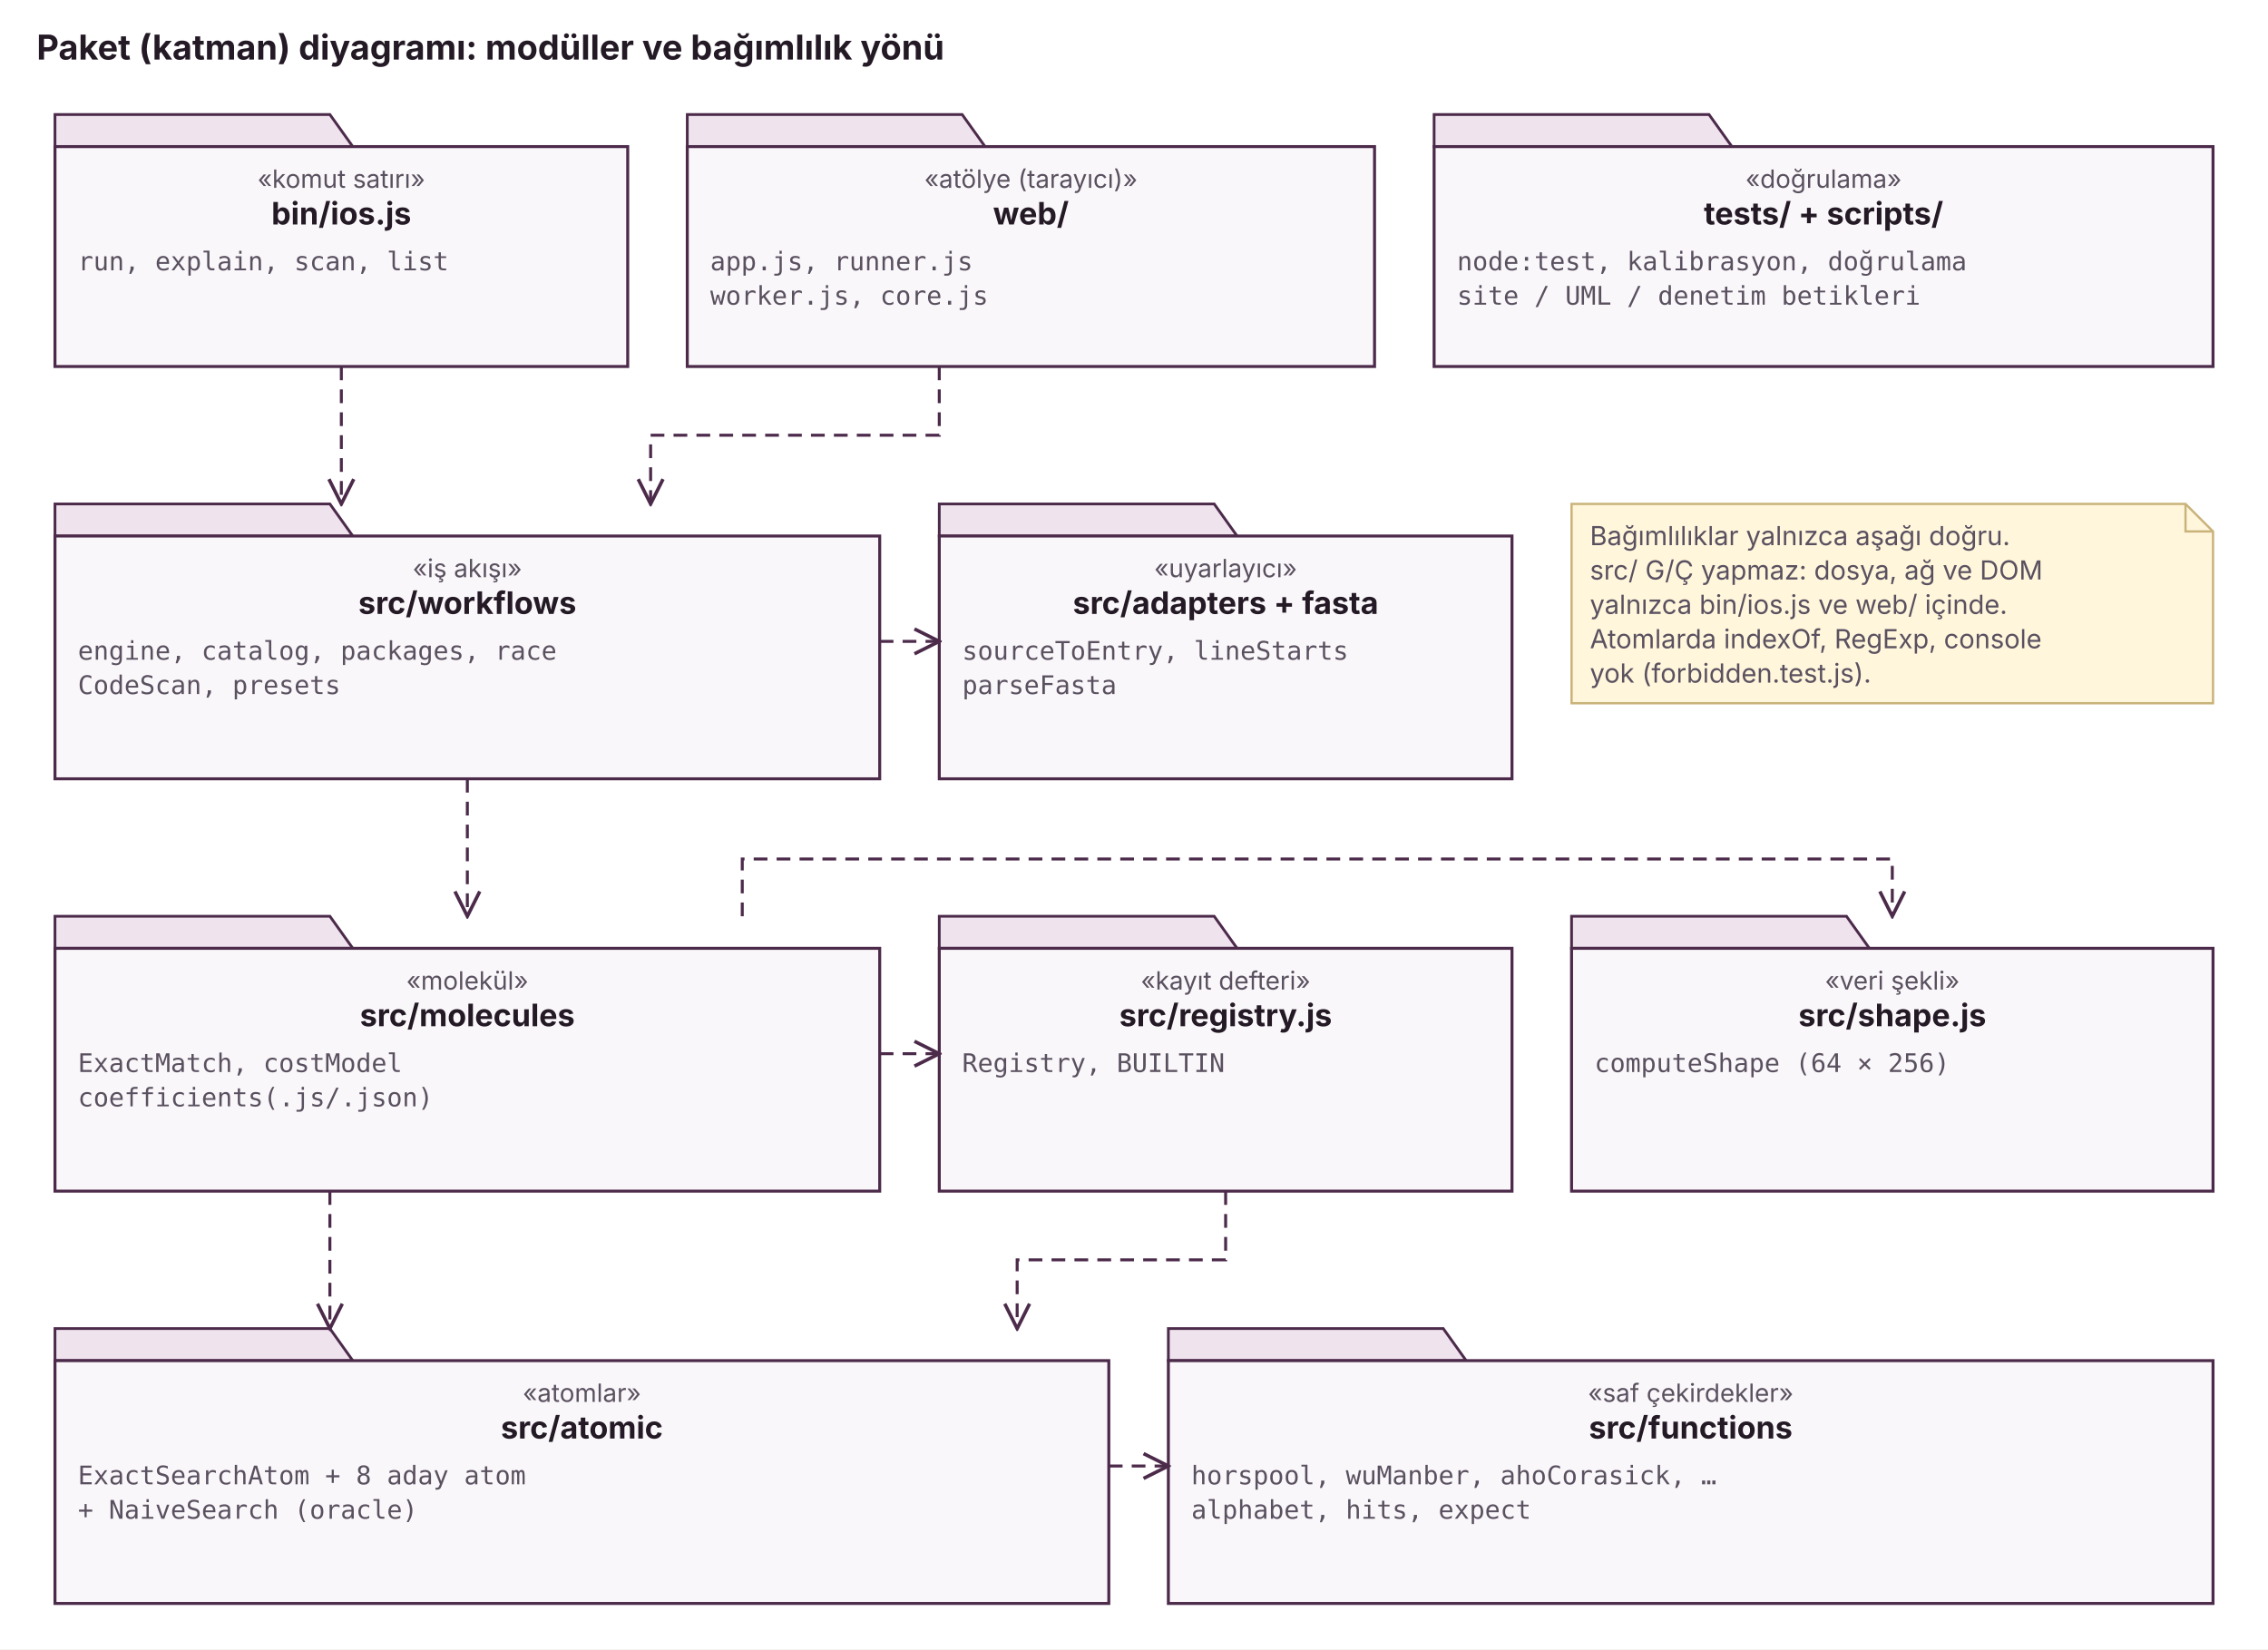
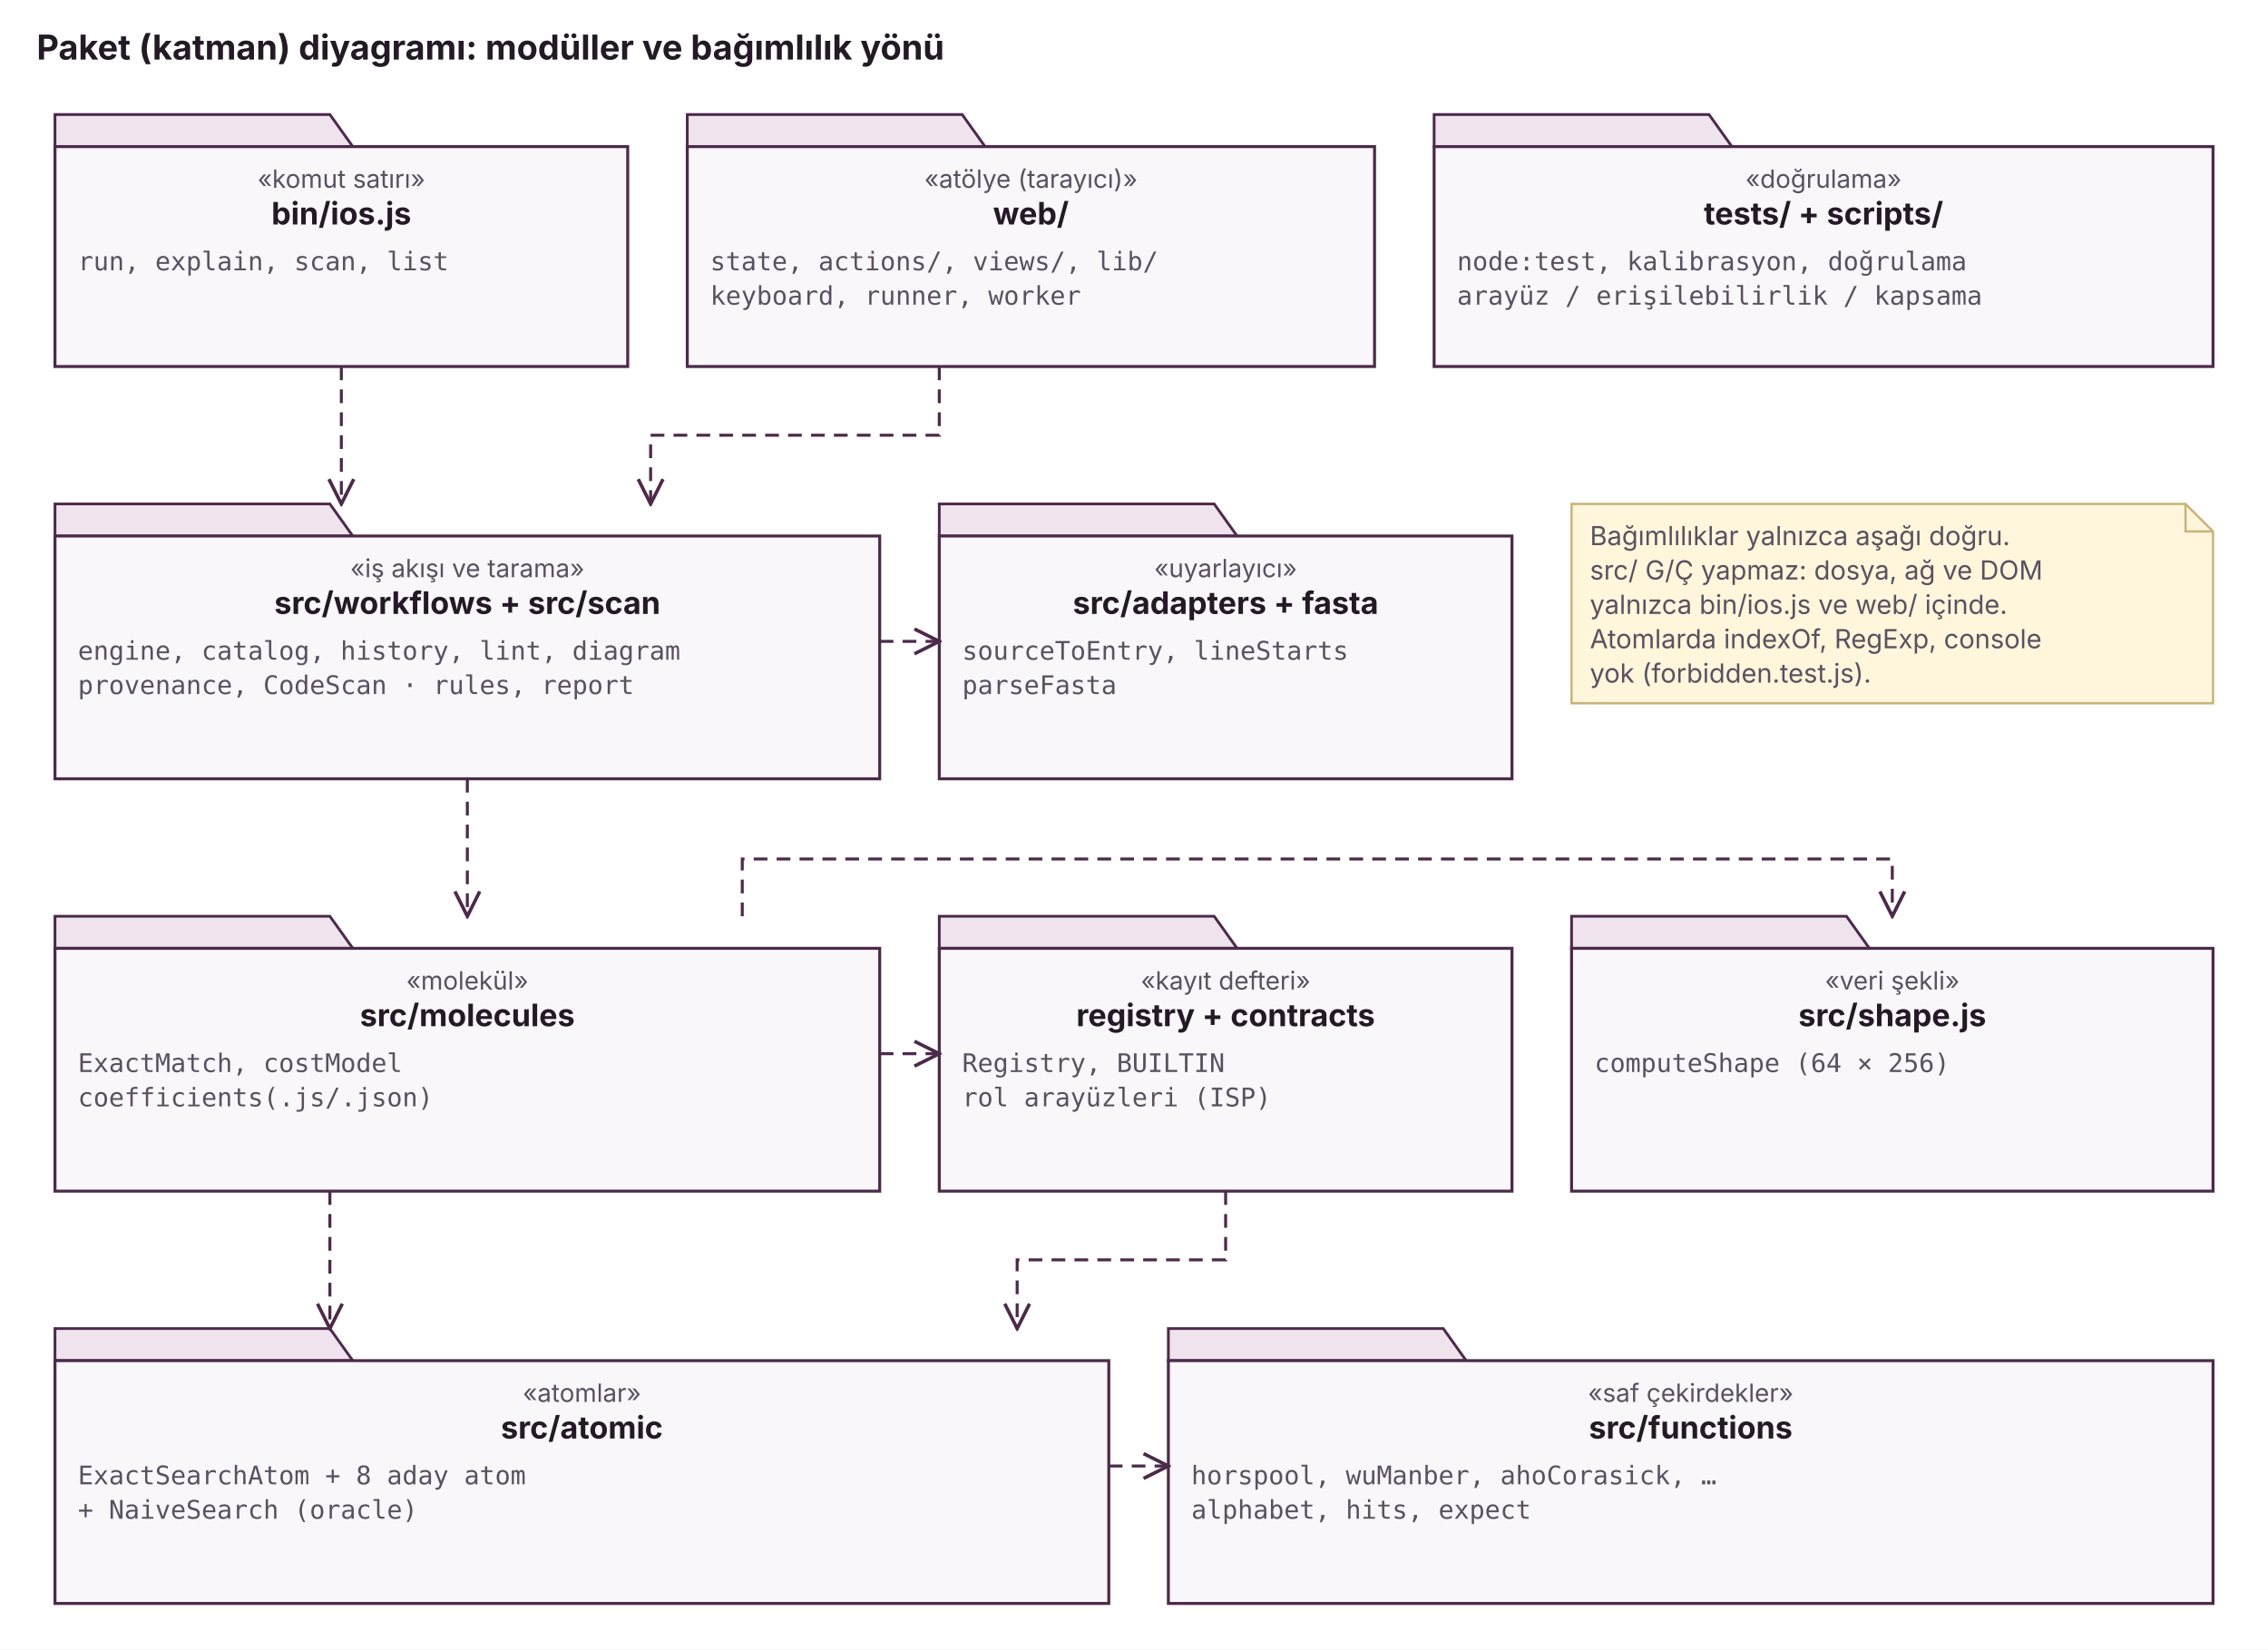
<svg xmlns="http://www.w3.org/2000/svg" viewBox="0 0 990 720" width="990" height="720" role="img" aria-label="Paket (katman) diyagramı: modüller ve bağımlılık yönü">
  <defs>
    <marker id="tri" viewBox="0 0 12 12" refX="11" refY="6" markerWidth="13" markerHeight="13" orient="auto-start-reverse">
      <path d="M1 1 L11 6 L1 11 Z" fill="#fff" stroke="#4c2a4a" stroke-width="1.2" />
    </marker>
    <marker id="open" viewBox="0 0 12 12" refX="11" refY="6" markerWidth="10" markerHeight="10" orient="auto-start-reverse">
      <path d="M1 1 L11 6 L1 11" fill="none" stroke="#4c2a4a" stroke-width="1.4" />
    </marker>
    <marker id="solid" viewBox="0 0 12 12" refX="11" refY="6" markerWidth="9" markerHeight="9" orient="auto-start-reverse">
      <path d="M1 1 L11 6 L1 11 Z" fill="#4c2a4a" />
    </marker>
    <marker id="dia" viewBox="0 0 16 10" refX="1" refY="5" markerWidth="16" markerHeight="10" orient="auto-start-reverse">
      <path d="M1 5 L8 1 L15 5 L8 9 Z" fill="#fff" stroke="#4c2a4a" stroke-width="1.2" />
    </marker>
    <marker id="diaf" viewBox="0 0 16 10" refX="1" refY="5" markerWidth="16" markerHeight="10" orient="auto-start-reverse">
      <path d="M1 5 L8 1 L15 5 L8 9 Z" fill="#4c2a4a" />
    </marker>
  </defs>
  <rect width="990" height="720" fill="#ffffff" />
  <text x="16" y="26" font-family="Inter, Segoe UI, DejaVu Sans, Helvetica, Arial, sans-serif" font-size="15" font-weight="700" text-anchor="start" fill="#241a26">Paket (katman) diyagramı: modüller ve bağımlılık yönü</text>
  <path d="M 24 64 L 24 50 L 144 50 L 154 64 Z" fill="#efe3ee" stroke="#4c2a4a" stroke-width="1.2" />
  <rect x="24" y="64" width="250" height="96" fill="#faf7fa" stroke="#4c2a4a" stroke-width="1.3" />
  <text x="149" y="82" font-family="Inter, Segoe UI, DejaVu Sans, Helvetica, Arial, sans-serif" font-size="11" font-weight="400" text-anchor="middle" fill="#5a5160">«komut satırı»</text>
  <text x="149" y="98" font-family="Inter, Segoe UI, DejaVu Sans, Helvetica, Arial, sans-serif" font-size="13.5" font-weight="700" text-anchor="middle" fill="#241a26">bin/ios.js</text>
  <text x="34" y="118" font-family="JetBrains Mono, DejaVu Sans Mono, Consolas, monospace" font-size="11.2" font-weight="400" text-anchor="start" fill="#5a5160">run, explain, scan, list</text>
  <path d="M 300 64 L 300 50 L 420 50 L 430 64 Z" fill="#efe3ee" stroke="#4c2a4a" stroke-width="1.2" />
  <rect x="300" y="64" width="300" height="96" fill="#faf7fa" stroke="#4c2a4a" stroke-width="1.3" />
  <text x="450" y="82" font-family="Inter, Segoe UI, DejaVu Sans, Helvetica, Arial, sans-serif" font-size="11" font-weight="400" text-anchor="middle" fill="#5a5160">«atölye (tarayıcı)»</text>
  <text x="450" y="98" font-family="Inter, Segoe UI, DejaVu Sans, Helvetica, Arial, sans-serif" font-size="13.5" font-weight="700" text-anchor="middle" fill="#241a26">web/</text>
-   <text x="310" y="118" font-family="JetBrains Mono, DejaVu Sans Mono, Consolas, monospace" font-size="11.2" font-weight="400" text-anchor="start" fill="#5a5160">app.js, runner.js</text>
-   <text x="310" y="133" font-family="JetBrains Mono, DejaVu Sans Mono, Consolas, monospace" font-size="11.2" font-weight="400" text-anchor="start" fill="#5a5160">worker.js, core.js</text>
+   <text x="310" y="118" font-family="JetBrains Mono, DejaVu Sans Mono, Consolas, monospace" font-size="11.2" font-weight="400" text-anchor="start" fill="#5a5160">state, actions/, views/, lib/</text>
+   <text x="310" y="133" font-family="JetBrains Mono, DejaVu Sans Mono, Consolas, monospace" font-size="11.2" font-weight="400" text-anchor="start" fill="#5a5160">keyboard, runner, worker</text>
  <path d="M 626 64 L 626 50 L 746 50 L 756 64 Z" fill="#efe3ee" stroke="#4c2a4a" stroke-width="1.2" />
  <rect x="626" y="64" width="340" height="96" fill="#faf7fa" stroke="#4c2a4a" stroke-width="1.3" />
  <text x="796" y="82" font-family="Inter, Segoe UI, DejaVu Sans, Helvetica, Arial, sans-serif" font-size="11" font-weight="400" text-anchor="middle" fill="#5a5160">«doğrulama»</text>
  <text x="796" y="98" font-family="Inter, Segoe UI, DejaVu Sans, Helvetica, Arial, sans-serif" font-size="13.5" font-weight="700" text-anchor="middle" fill="#241a26">tests/ + scripts/</text>
  <text x="636" y="118" font-family="JetBrains Mono, DejaVu Sans Mono, Consolas, monospace" font-size="11.2" font-weight="400" text-anchor="start" fill="#5a5160">node:test, kalibrasyon, doğrulama</text>
-   <text x="636" y="133" font-family="JetBrains Mono, DejaVu Sans Mono, Consolas, monospace" font-size="11.2" font-weight="400" text-anchor="start" fill="#5a5160">site / UML / denetim betikleri</text>
+   <text x="636" y="133" font-family="JetBrains Mono, DejaVu Sans Mono, Consolas, monospace" font-size="11.2" font-weight="400" text-anchor="start" fill="#5a5160">arayüz / erişilebilirlik / kapsama</text>
  <path d="M 24 234 L 24 220 L 144 220 L 154 234 Z" fill="#efe3ee" stroke="#4c2a4a" stroke-width="1.2" />
  <rect x="24" y="234" width="360" height="106" fill="#faf7fa" stroke="#4c2a4a" stroke-width="1.3" />
-   <text x="204" y="252" font-family="Inter, Segoe UI, DejaVu Sans, Helvetica, Arial, sans-serif" font-size="11" font-weight="400" text-anchor="middle" fill="#5a5160">«iş akışı»</text>
-   <text x="204" y="268" font-family="Inter, Segoe UI, DejaVu Sans, Helvetica, Arial, sans-serif" font-size="13.5" font-weight="700" text-anchor="middle" fill="#241a26">src/workflows</text>
-   <text x="34" y="288" font-family="JetBrains Mono, DejaVu Sans Mono, Consolas, monospace" font-size="11.2" font-weight="400" text-anchor="start" fill="#5a5160">engine, catalog, packages, race</text>
-   <text x="34" y="303" font-family="JetBrains Mono, DejaVu Sans Mono, Consolas, monospace" font-size="11.2" font-weight="400" text-anchor="start" fill="#5a5160">CodeScan, presets</text>
+   <text x="204" y="252" font-family="Inter, Segoe UI, DejaVu Sans, Helvetica, Arial, sans-serif" font-size="11" font-weight="400" text-anchor="middle" fill="#5a5160">«iş akışı ve tarama»</text>
+   <text x="204" y="268" font-family="Inter, Segoe UI, DejaVu Sans, Helvetica, Arial, sans-serif" font-size="13.5" font-weight="700" text-anchor="middle" fill="#241a26">src/workflows + src/scan</text>
+   <text x="34" y="288" font-family="JetBrains Mono, DejaVu Sans Mono, Consolas, monospace" font-size="11.2" font-weight="400" text-anchor="start" fill="#5a5160">engine, catalog, history, lint, diagram</text>
+   <text x="34" y="303" font-family="JetBrains Mono, DejaVu Sans Mono, Consolas, monospace" font-size="11.2" font-weight="400" text-anchor="start" fill="#5a5160">provenance, CodeScan · rules, report</text>
  <path d="M 410 234 L 410 220 L 530 220 L 540 234 Z" fill="#efe3ee" stroke="#4c2a4a" stroke-width="1.2" />
  <rect x="410" y="234" width="250" height="106" fill="#faf7fa" stroke="#4c2a4a" stroke-width="1.3" />
  <text x="535" y="252" font-family="Inter, Segoe UI, DejaVu Sans, Helvetica, Arial, sans-serif" font-size="11" font-weight="400" text-anchor="middle" fill="#5a5160">«uyarlayıcı»</text>
  <text x="535" y="268" font-family="Inter, Segoe UI, DejaVu Sans, Helvetica, Arial, sans-serif" font-size="13.5" font-weight="700" text-anchor="middle" fill="#241a26">src/adapters + fasta</text>
  <text x="420" y="288" font-family="JetBrains Mono, DejaVu Sans Mono, Consolas, monospace" font-size="11.2" font-weight="400" text-anchor="start" fill="#5a5160">sourceToEntry, lineStarts</text>
  <text x="420" y="303" font-family="JetBrains Mono, DejaVu Sans Mono, Consolas, monospace" font-size="11.2" font-weight="400" text-anchor="start" fill="#5a5160">parseFasta</text>
  <path d="M 24 414 L 24 400 L 144 400 L 154 414 Z" fill="#efe3ee" stroke="#4c2a4a" stroke-width="1.2" />
  <rect x="24" y="414" width="360" height="106" fill="#faf7fa" stroke="#4c2a4a" stroke-width="1.3" />
  <text x="204" y="432" font-family="Inter, Segoe UI, DejaVu Sans, Helvetica, Arial, sans-serif" font-size="11" font-weight="400" text-anchor="middle" fill="#5a5160">«molekül»</text>
  <text x="204" y="448" font-family="Inter, Segoe UI, DejaVu Sans, Helvetica, Arial, sans-serif" font-size="13.5" font-weight="700" text-anchor="middle" fill="#241a26">src/molecules</text>
  <text x="34" y="468" font-family="JetBrains Mono, DejaVu Sans Mono, Consolas, monospace" font-size="11.2" font-weight="400" text-anchor="start" fill="#5a5160">ExactMatch, costModel</text>
  <text x="34" y="483" font-family="JetBrains Mono, DejaVu Sans Mono, Consolas, monospace" font-size="11.2" font-weight="400" text-anchor="start" fill="#5a5160">coefficients(.js/.json)</text>
  <path d="M 410 414 L 410 400 L 530 400 L 540 414 Z" fill="#efe3ee" stroke="#4c2a4a" stroke-width="1.2" />
  <rect x="410" y="414" width="250" height="106" fill="#faf7fa" stroke="#4c2a4a" stroke-width="1.3" />
  <text x="535" y="432" font-family="Inter, Segoe UI, DejaVu Sans, Helvetica, Arial, sans-serif" font-size="11" font-weight="400" text-anchor="middle" fill="#5a5160">«kayıt defteri»</text>
-   <text x="535" y="448" font-family="Inter, Segoe UI, DejaVu Sans, Helvetica, Arial, sans-serif" font-size="13.5" font-weight="700" text-anchor="middle" fill="#241a26">src/registry.js</text>
+   <text x="535" y="448" font-family="Inter, Segoe UI, DejaVu Sans, Helvetica, Arial, sans-serif" font-size="13.5" font-weight="700" text-anchor="middle" fill="#241a26">registry + contracts</text>
  <text x="420" y="468" font-family="JetBrains Mono, DejaVu Sans Mono, Consolas, monospace" font-size="11.2" font-weight="400" text-anchor="start" fill="#5a5160">Registry, BUILTIN</text>
+   <text x="420" y="483" font-family="JetBrains Mono, DejaVu Sans Mono, Consolas, monospace" font-size="11.2" font-weight="400" text-anchor="start" fill="#5a5160">rol arayüzleri (ISP)</text>
  <path d="M 686 414 L 686 400 L 806 400 L 816 414 Z" fill="#efe3ee" stroke="#4c2a4a" stroke-width="1.2" />
  <rect x="686" y="414" width="280" height="106" fill="#faf7fa" stroke="#4c2a4a" stroke-width="1.3" />
  <text x="826" y="432" font-family="Inter, Segoe UI, DejaVu Sans, Helvetica, Arial, sans-serif" font-size="11" font-weight="400" text-anchor="middle" fill="#5a5160">«veri şekli»</text>
  <text x="826" y="448" font-family="Inter, Segoe UI, DejaVu Sans, Helvetica, Arial, sans-serif" font-size="13.5" font-weight="700" text-anchor="middle" fill="#241a26">src/shape.js</text>
  <text x="696" y="468" font-family="JetBrains Mono, DejaVu Sans Mono, Consolas, monospace" font-size="11.2" font-weight="400" text-anchor="start" fill="#5a5160">computeShape (64 × 256)</text>
  <path d="M 24 594 L 24 580 L 144 580 L 154 594 Z" fill="#efe3ee" stroke="#4c2a4a" stroke-width="1.2" />
  <rect x="24" y="594" width="460" height="106" fill="#faf7fa" stroke="#4c2a4a" stroke-width="1.3" />
  <text x="254" y="612" font-family="Inter, Segoe UI, DejaVu Sans, Helvetica, Arial, sans-serif" font-size="11" font-weight="400" text-anchor="middle" fill="#5a5160">«atomlar»</text>
  <text x="254" y="628" font-family="Inter, Segoe UI, DejaVu Sans, Helvetica, Arial, sans-serif" font-size="13.5" font-weight="700" text-anchor="middle" fill="#241a26">src/atomic</text>
  <text x="34" y="648" font-family="JetBrains Mono, DejaVu Sans Mono, Consolas, monospace" font-size="11.2" font-weight="400" text-anchor="start" fill="#5a5160">ExactSearchAtom + 8 aday atom</text>
  <text x="34" y="663" font-family="JetBrains Mono, DejaVu Sans Mono, Consolas, monospace" font-size="11.2" font-weight="400" text-anchor="start" fill="#5a5160">+ NaiveSearch (oracle)</text>
  <path d="M 510 594 L 510 580 L 630 580 L 640 594 Z" fill="#efe3ee" stroke="#4c2a4a" stroke-width="1.2" />
  <rect x="510" y="594" width="456" height="106" fill="#faf7fa" stroke="#4c2a4a" stroke-width="1.3" />
  <text x="738" y="612" font-family="Inter, Segoe UI, DejaVu Sans, Helvetica, Arial, sans-serif" font-size="11" font-weight="400" text-anchor="middle" fill="#5a5160">«saf çekirdekler»</text>
  <text x="738" y="628" font-family="Inter, Segoe UI, DejaVu Sans, Helvetica, Arial, sans-serif" font-size="13.5" font-weight="700" text-anchor="middle" fill="#241a26">src/functions</text>
  <text x="520" y="648" font-family="JetBrains Mono, DejaVu Sans Mono, Consolas, monospace" font-size="11.2" font-weight="400" text-anchor="start" fill="#5a5160">horspool, wuManber, ahoCorasick, …</text>
  <text x="520" y="663" font-family="JetBrains Mono, DejaVu Sans Mono, Consolas, monospace" font-size="11.2" font-weight="400" text-anchor="start" fill="#5a5160">alphabet, hits, expect</text>
  <path d="M 149 160 L 149 220" fill="none" stroke="#4c2a4a" stroke-width="1.3" stroke-dasharray="6 4" marker-end="url(#open)" />
  <path d="M 410 160 L 410 190 L 284 190 L 284 220" fill="none" stroke="#4c2a4a" stroke-width="1.3" stroke-dasharray="6 4" marker-end="url(#open)" />
  <path d="M 204 340 L 204 400" fill="none" stroke="#4c2a4a" stroke-width="1.3" stroke-dasharray="6 4" marker-end="url(#open)" />
  <path d="M 384 280 L 410 280" fill="none" stroke="#4c2a4a" stroke-width="1.3" stroke-dasharray="6 4" marker-end="url(#open)" />
  <path d="M 384 460 L 410 460" fill="none" stroke="#4c2a4a" stroke-width="1.3" stroke-dasharray="6 4" marker-end="url(#open)" />
  <path d="M 324 400 L 324 375 L 826 375 L 826 400" fill="none" stroke="#4c2a4a" stroke-width="1.3" stroke-dasharray="6 4" marker-end="url(#open)" />
  <path d="M 535 520 L 535 550 L 444 550 L 444 580" fill="none" stroke="#4c2a4a" stroke-width="1.3" stroke-dasharray="6 4" marker-end="url(#open)" />
  <path d="M 144 520 L 144 580" fill="none" stroke="#4c2a4a" stroke-width="1.3" stroke-dasharray="6 4" marker-end="url(#open)" />
  <path d="M 484 640 L 510 640" fill="none" stroke="#4c2a4a" stroke-width="1.3" stroke-dasharray="6 4" marker-end="url(#open)" />
  <path d="M 686 220 L 954 220 L 966 232 L 966 307 L 686 307 Z" fill="#fff6dc" stroke="#c9b37a" />
  <path d="M 954 220 L 954 232 L 966 232" fill="none" stroke="#c9b37a" />
  <text x="694" y="238" font-family="Inter, Segoe UI, DejaVu Sans, Helvetica, Arial, sans-serif" font-size="11.5" font-weight="400" text-anchor="start" fill="#5a5160">Bağımlılıklar yalnızca aşağı doğru.</text>
  <text x="694" y="253" font-family="Inter, Segoe UI, DejaVu Sans, Helvetica, Arial, sans-serif" font-size="11.5" font-weight="400" text-anchor="start" fill="#5a5160">src/ G/Ç yapmaz: dosya, ağ ve DOM</text>
  <text x="694" y="268" font-family="Inter, Segoe UI, DejaVu Sans, Helvetica, Arial, sans-serif" font-size="11.5" font-weight="400" text-anchor="start" fill="#5a5160">yalnızca bin/ios.js ve web/ içinde.</text>
  <text x="694" y="283" font-family="Inter, Segoe UI, DejaVu Sans, Helvetica, Arial, sans-serif" font-size="11.5" font-weight="400" text-anchor="start" fill="#5a5160">Atomlarda indexOf, RegExp, console</text>
  <text x="694" y="298" font-family="Inter, Segoe UI, DejaVu Sans, Helvetica, Arial, sans-serif" font-size="11.5" font-weight="400" text-anchor="start" fill="#5a5160">yok (forbidden.test.js).</text>
</svg>
